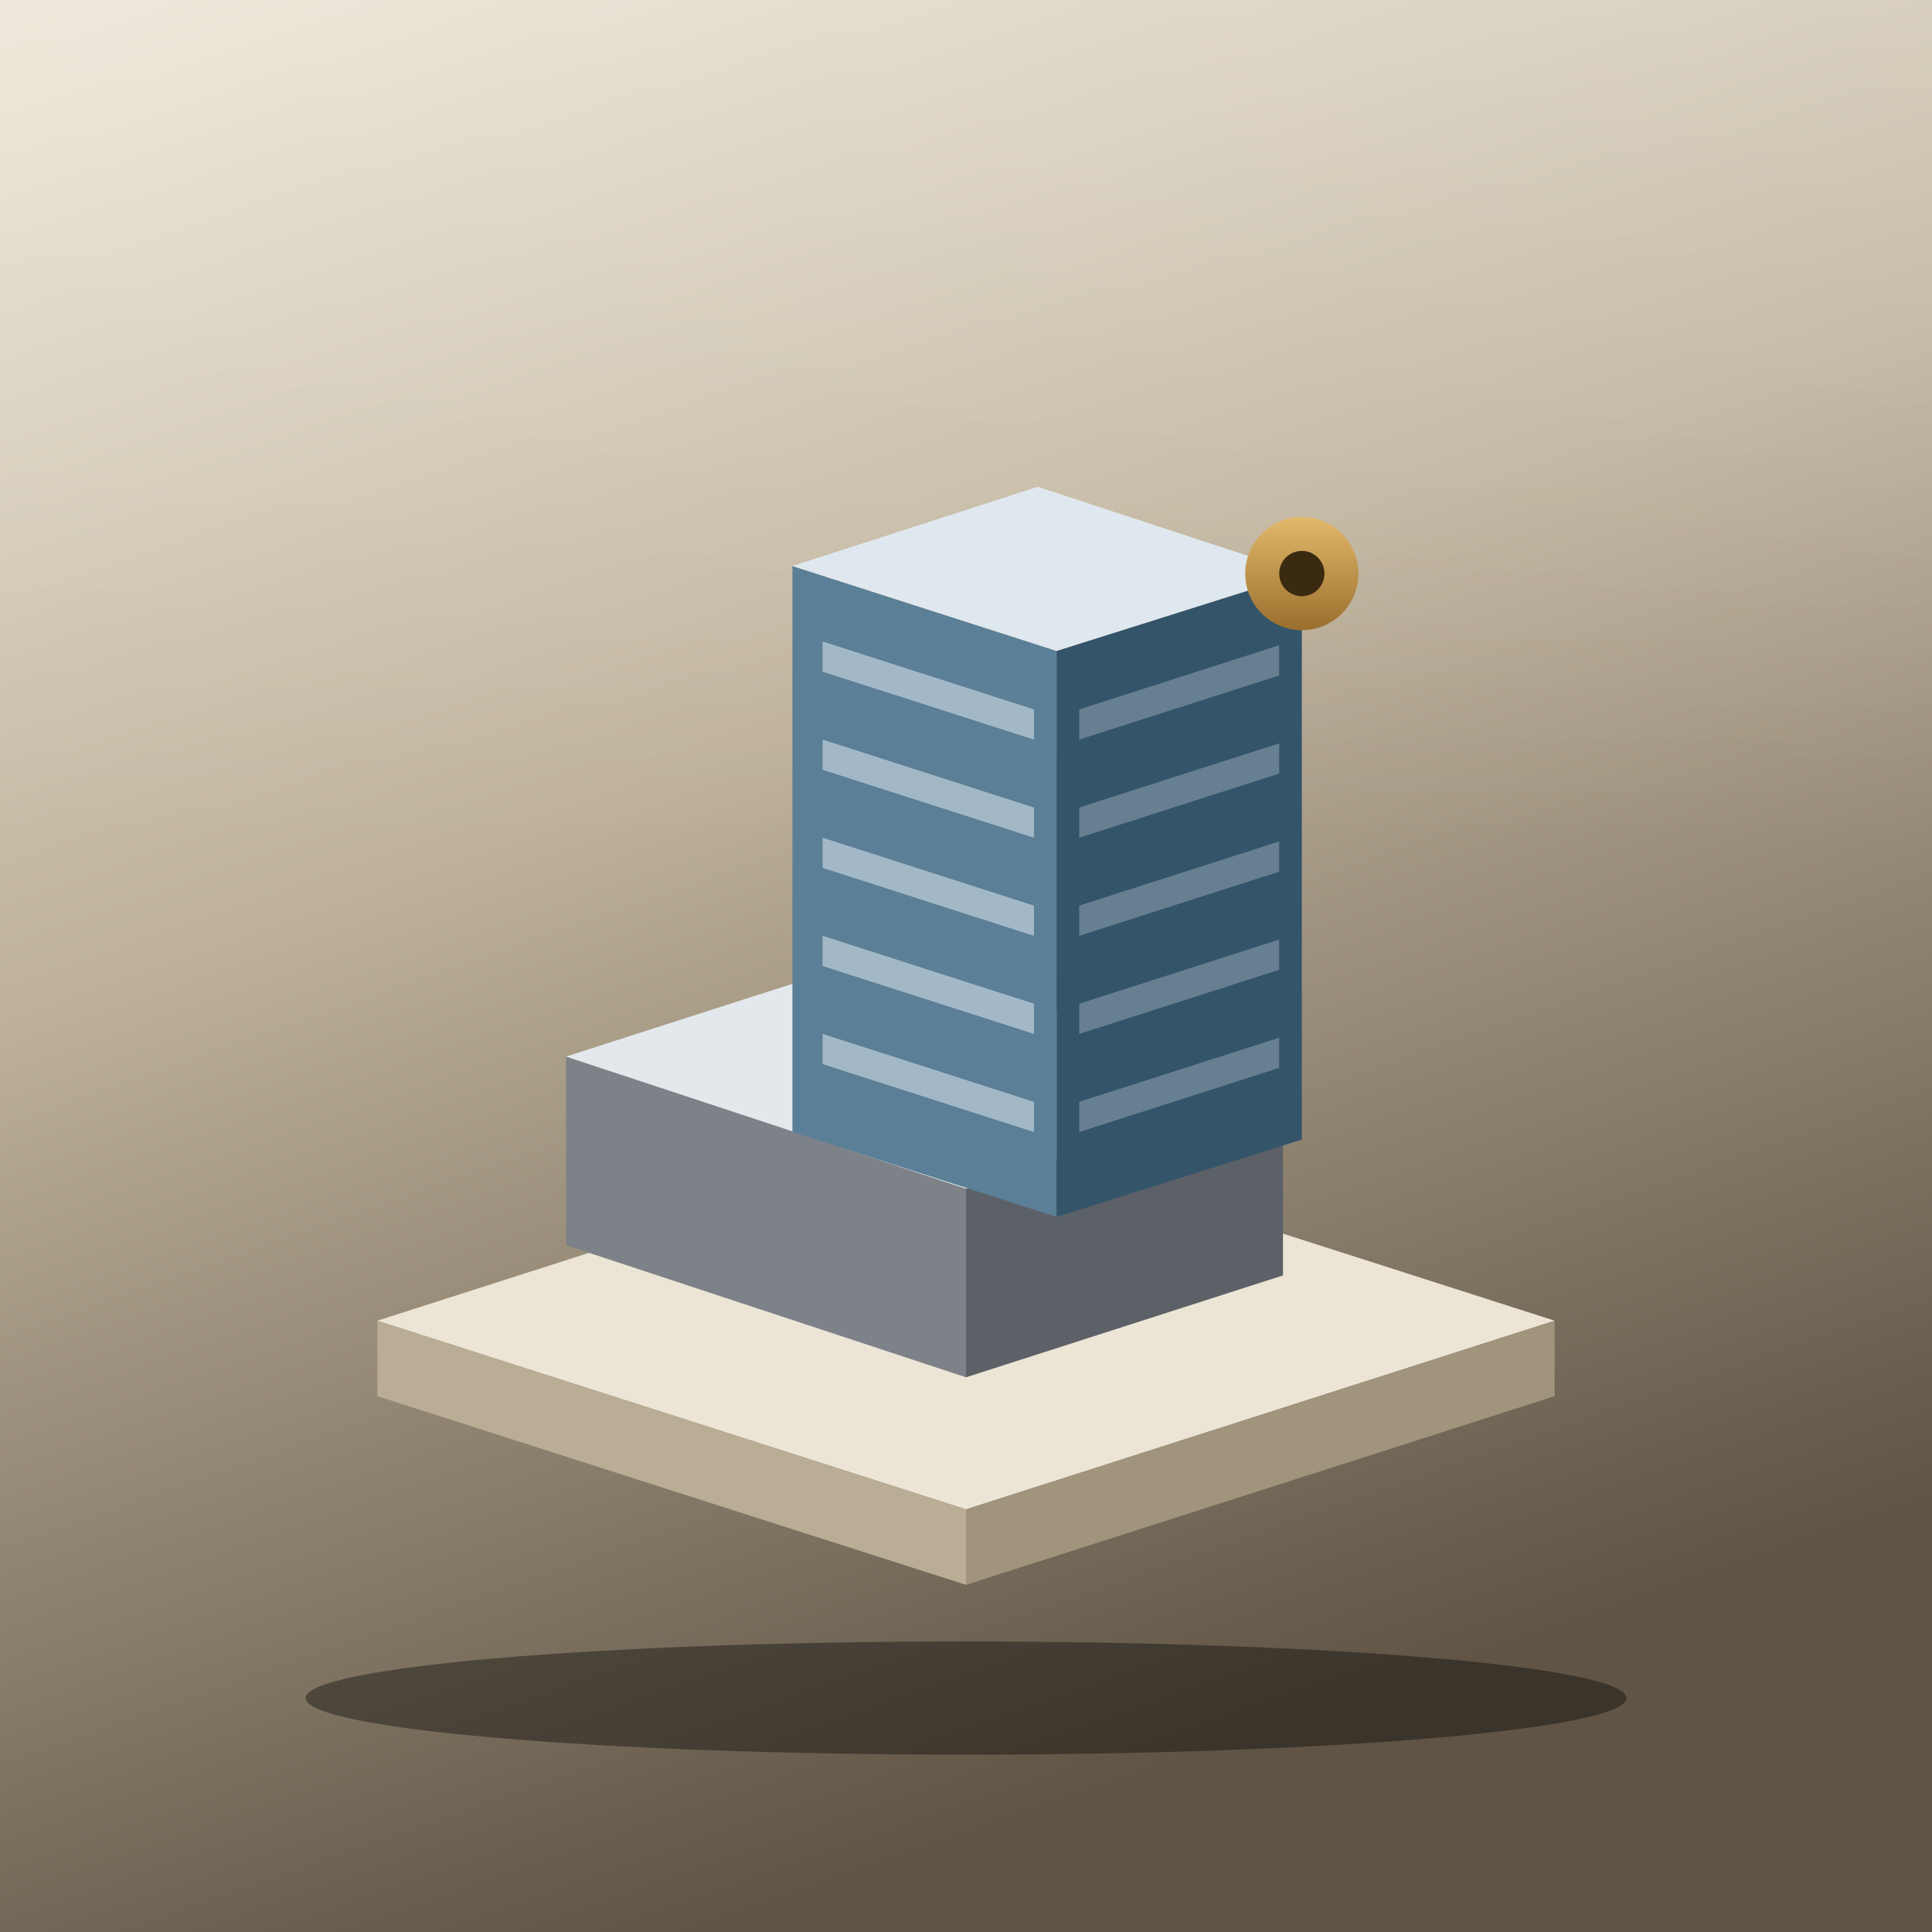
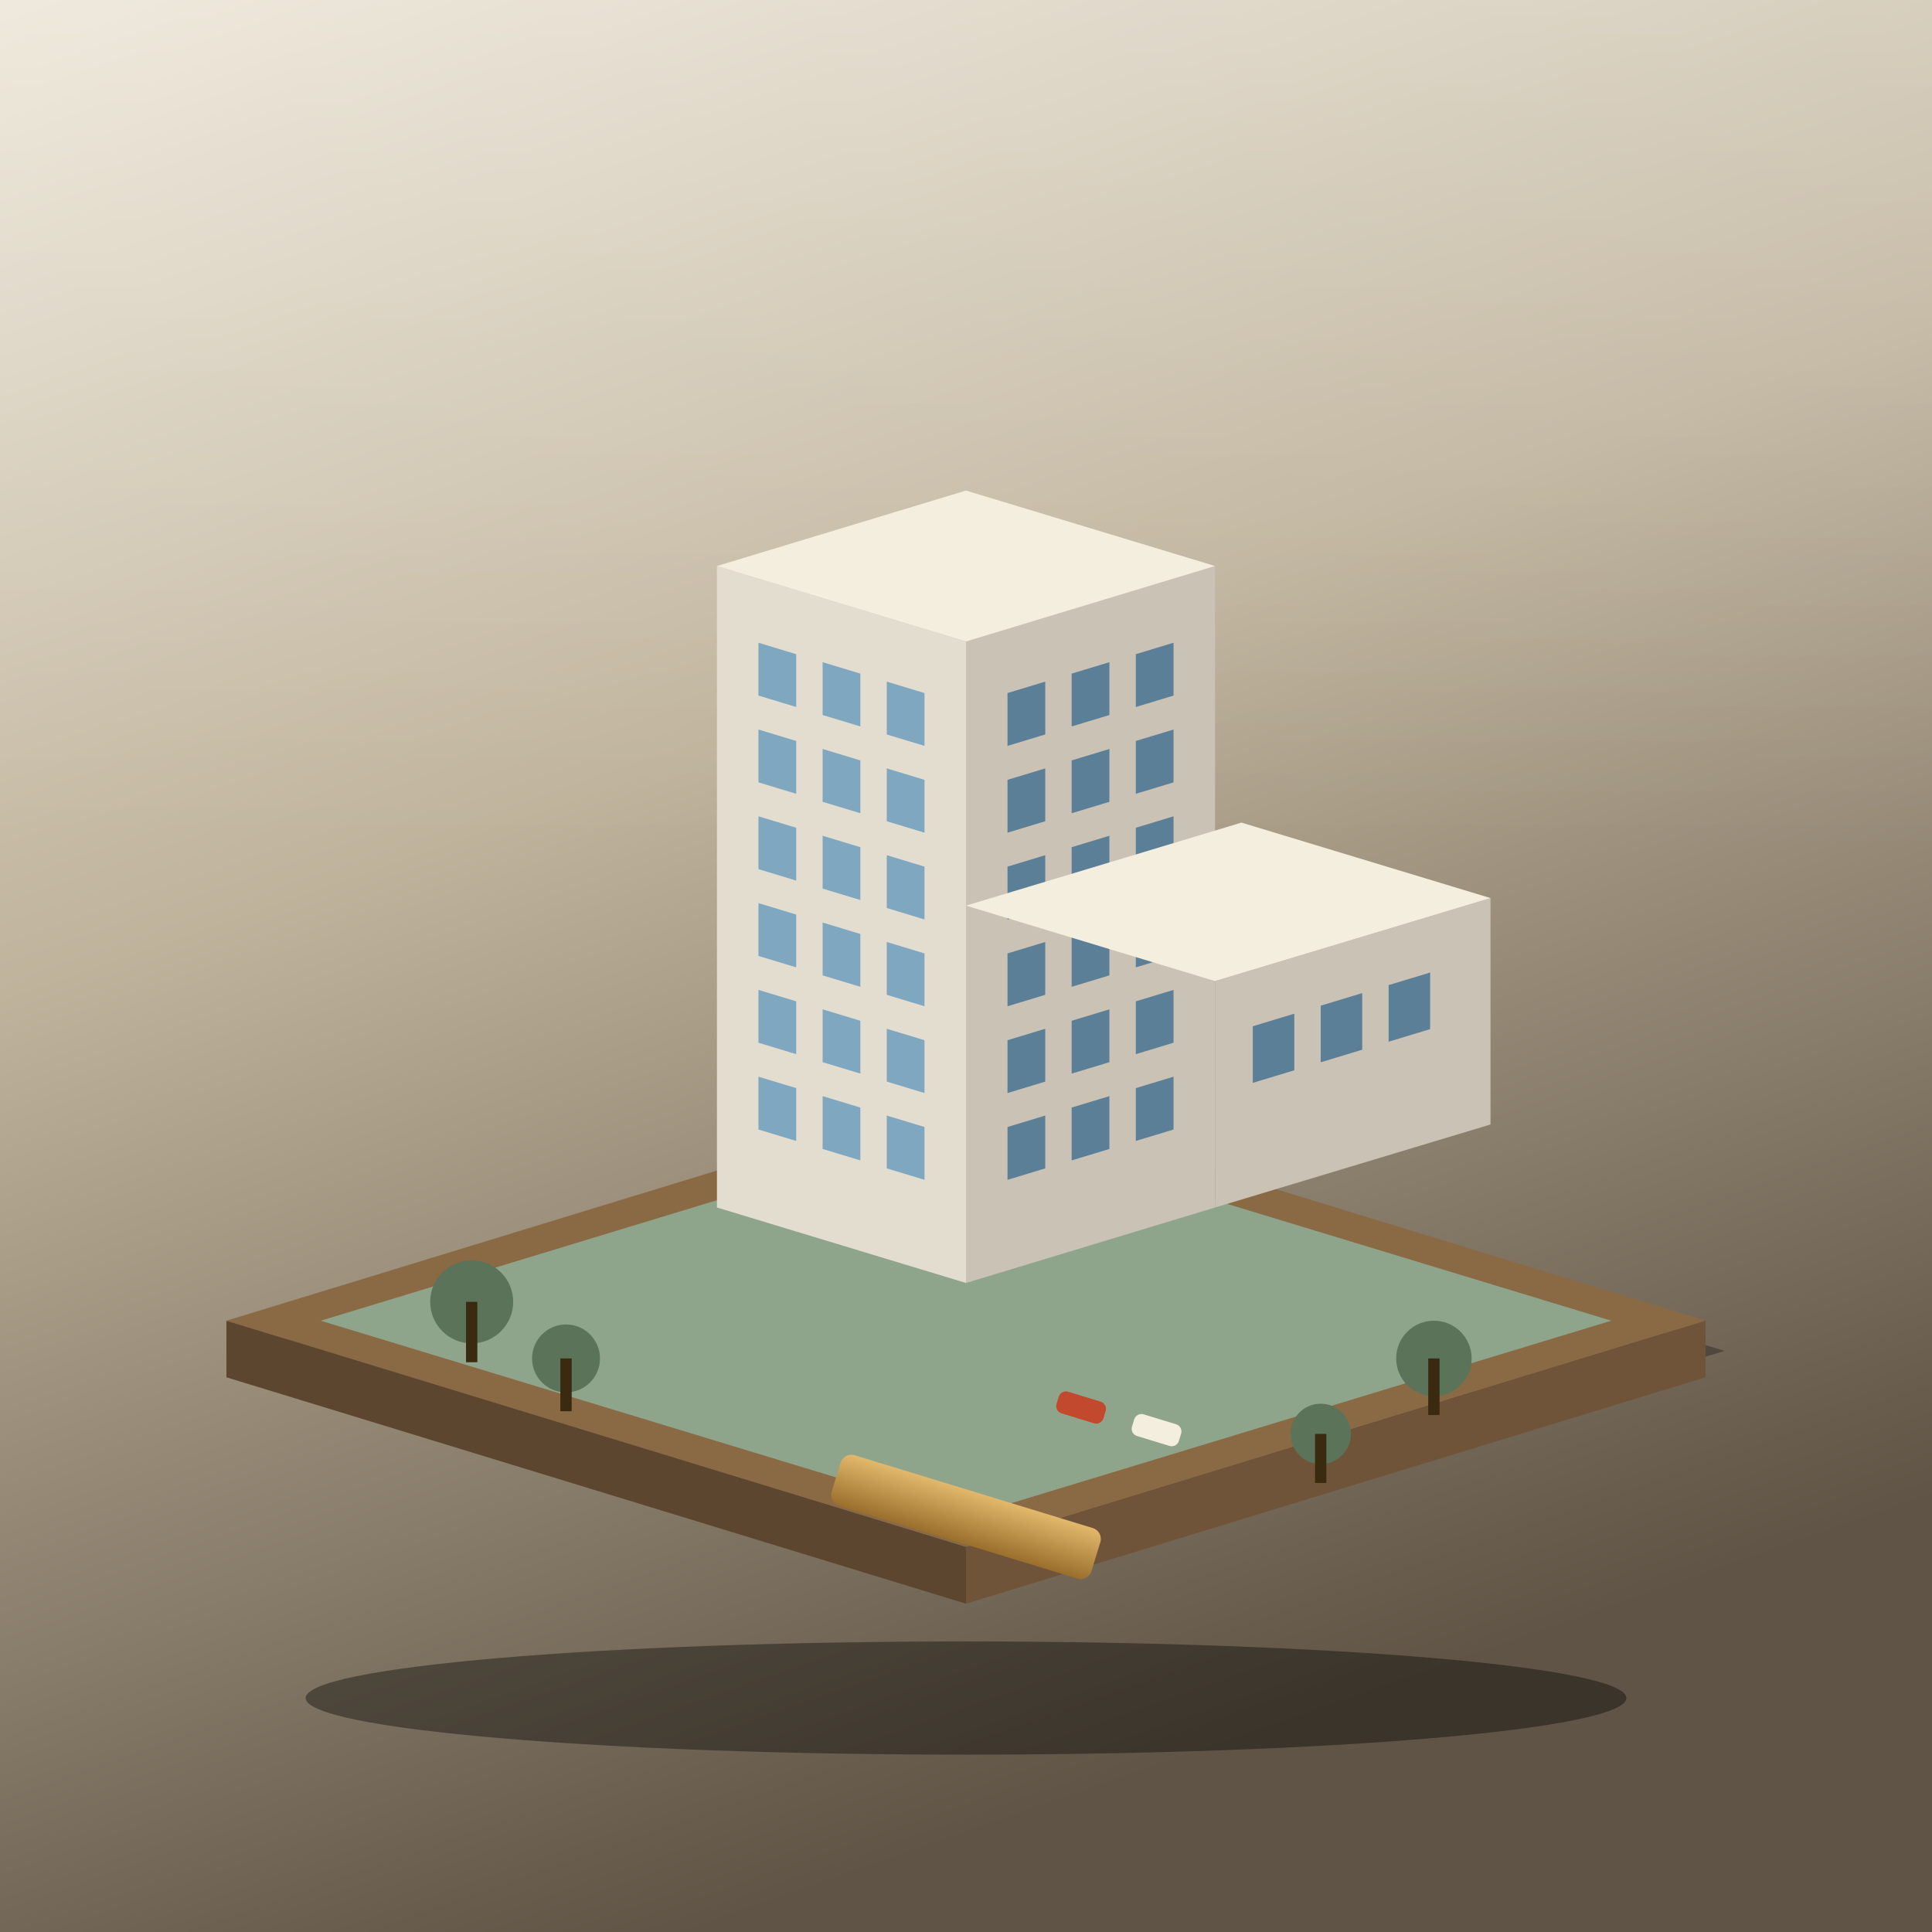
<svg xmlns="http://www.w3.org/2000/svg" viewBox="0 0 1024 1024" width="100%" height="100%">
  <defs>
    <linearGradient id="tile" x1="0" y1="0" x2="0.35" y2="1">
      <stop offset="0%" stop-color="#ece5d6" />
      <stop offset="46%" stop-color="#bfb39c" />
      <stop offset="100%" stop-color="#5f5445" />
    </linearGradient>
    <linearGradient id="glare" x1="0" y1="0" x2="0" y2="1">
      <stop offset="0%" stop-color="#fff" stop-opacity=".20" />
      <stop offset="44%" stop-color="#fff" stop-opacity="0" />
    </linearGradient>
    <linearGradient id="pap" x1="0" y1="0" x2="0.3" y2="1">
      <stop offset="0%" stop-color="#ffffff" />
      <stop offset="100%" stop-color="#ece8dc" />
    </linearGradient>
    <linearGradient id="trace" x1="0" y1="0" x2="0.3" y2="1">
      <stop offset="0%" stop-color="#fbf7ec" />
      <stop offset="100%" stop-color="#e7dfc9" />
    </linearGradient>
    <linearGradient id="brassy" x1="0" y1="0" x2="0" y2="1">
      <stop offset="0%" stop-color="#e2b86c" />
      <stop offset="100%" stop-color="#9a6f2c" />
    </linearGradient>
    <linearGradient id="steel" x1="0" y1="0" x2="0" y2="1">
      <stop offset="0%" stop-color="#e3e8ec" />
      <stop offset="100%" stop-color="#9aa5ad" />
    </linearGradient>
  </defs>
  <rect width="1024" height="1024" fill="url(#tile)" />
  <rect width="1024" height="1024" fill="url(#glare)" />
  <ellipse cx="512" cy="900" rx="350" ry="30" fill="#000" opacity=".38" />
-   <path d="M 200 700 L 512 800 L 824 700 L 512 600 Z" fill="#ece5d6" />
-   <path d="M 200 700 L 512 800 L 512 840 L 200 740 Z" fill="#b9ad95" />
-   <path d="M 512 800 L 824 700 L 824 740 L 512 840 Z" fill="#a0947d" />
-   <path d="M 300 560 L 300 660 L 512 730 L 512 630 Z" fill="#7d8288" />
-   <path d="M 512 630 L 512 730 L 680 676 L 680 576 Z" fill="#5c6167" />
-   <path d="M 300 560 L 512 630 L 680 576 L 468 506 Z" fill="#e3e8ec" />
-   <path d="M 420 300 L 420 600 L 560 645 L 560 345 Z" fill="#5b7f96" />
-   <path d="M 560 345 L 560 645 L 690 604 L 690 304 Z" fill="#34546a" />
-   <path d="M 420 300 L 560 345 L 690 304 L 550 258 Z" fill="#dfe8ee" />
-   <path d="M 436 340 L 548 376 L 548 392 L 436 356 Z" fill="#dfe8ee" opacity=".55" />
-   <path d="M 436 392 L 548 428 L 548 444 L 436 408 Z" fill="#dfe8ee" opacity=".55" />
-   <path d="M 436 444 L 548 480 L 548 496 L 436 460 Z" fill="#dfe8ee" opacity=".55" />
-   <path d="M 436 496 L 548 532 L 548 548 L 436 512 Z" fill="#dfe8ee" opacity=".55" />
-   <path d="M 436 548 L 548 584 L 548 600 L 436 564 Z" fill="#dfe8ee" opacity=".55" />
-   <path d="M 572 376 L 678 342 L 678 358 L 572 392 Z" fill="#dfe8ee" opacity=".3" />
-   <path d="M 572 428 L 678 394 L 678 410 L 572 444 Z" fill="#dfe8ee" opacity=".3" />
-   <path d="M 572 480 L 678 446 L 678 462 L 572 496 Z" fill="#dfe8ee" opacity=".3" />
-   <path d="M 572 532 L 678 498 L 678 514 L 572 548 Z" fill="#dfe8ee" opacity=".3" />
-   <path d="M 572 584 L 678 550 L 678 566 L 572 600 Z" fill="#dfe8ee" opacity=".3" />
-   <circle cx="690" cy="304" r="30" fill="url(#brassy)" />
-   <circle cx="690" cy="304" r="12" fill="#3a2a10" />
+   <path d="M 120 700 L 512 820 L 904 700 L 512 580 Z" fill="#000" opacity=".3" transform="translate(10 16)" />
+   <path d="M 120 700 L 512 820 L 904 700 L 512 580 Z" fill="#8a6a44" />
+   <path d="M 120 700 L 512 820 L 512 850 L 120 730 Z" fill="#5c4630" />
+   <path d="M 904 700 L 512 820 L 512 850 L 904 730 Z" fill="#6f5439" />
+   <path d="M 170 700 L 512 804 L 854 700 L 512 596 Z" fill="#8fa58b" />
+   <path d="M 380 640 L 380 300 L 512 340 L 512 680 Z" fill="#e3ddd0" />
+   <path d="M 512 680 L 512 340 L 644 300 L 644 640 Z" fill="#c9c2b5" />
+   <path d="M 380 300 L 512 260 L 644 300 L 512 340 Z" fill="#f4eede" />
+   <path d="M402 340.666 L422 346.726 L422 374.726 L402 368.666 Z" fill="#7fa7c0" />
+   <path d="M402 386.666 L422 392.726 L422 420.726 L402 414.666 Z" fill="#7fa7c0" />
+   <path d="M402 432.666 L422 438.726 L422 466.726 L402 460.666 Z" fill="#7fa7c0" />
+   <path d="M402 478.666 L422 484.726 L422 512.726 L402 506.666 Z" fill="#7fa7c0" />
+   <path d="M402 524.666 L422 530.726 L422 558.726 L402 552.666 Z" fill="#7fa7c0" />
+   <path d="M402 570.666 L422 576.726 L422 604.726 L402 598.666 Z" fill="#7fa7c0" />
+   <path d="M436 350.968 L456 357.028 L456 385.028 L436 378.968 Z" fill="#7fa7c0" />
+   <path d="M436 396.968 L456 403.028 L456 431.028 L436 424.968 Z" fill="#7fa7c0" />
+   <path d="M436 442.968 L456 449.028 L456 477.028 L436 470.968 Z" fill="#7fa7c0" />
+   <path d="M436 488.968 L456 495.028 L456 523.028 L436 516.968 Z" fill="#7fa7c0" />
+   <path d="M436 534.968 L456 541.028 L456 569.028 L436 562.968 Z" fill="#7fa7c0" />
+   <path d="M436 580.968 L456 587.028 L456 615.028 L436 608.968 Z" fill="#7fa7c0" />
+   <path d="M470 361.27 L490 367.33 L490 395.33 L470 389.27 Z" fill="#7fa7c0" />
+   <path d="M470 407.27 L490 413.33 L490 441.33 L470 435.27 Z" fill="#7fa7c0" />
+   <path d="M470 453.27 L490 459.33 L490 487.33 L470 481.27 Z" fill="#7fa7c0" />
+   <path d="M470 499.27 L490 505.33 L490 533.33 L470 527.27 Z" fill="#7fa7c0" />
+   <path d="M470 545.27 L490 551.33 L490 579.33 L470 573.27 Z" fill="#7fa7c0" />
+   <path d="M470 591.27 L490 597.33 L490 625.33 L470 619.27 Z" fill="#7fa7c0" />
+   <path d="M534 367.334 L554 361.274 L554 389.274 L534 395.334 Z" fill="#5b7f96" />
+   <path d="M534 413.334 L554 407.274 L554 435.274 L534 441.334 Z" fill="#5b7f96" />
+   <path d="M534 459.334 L554 453.274 L554 481.274 L534 487.334 Z" fill="#5b7f96" />
+   <path d="M534 505.334 L554 499.274 L554 527.274 L534 533.334 Z" fill="#5b7f96" />
+   <path d="M534 551.334 L554 545.274 L554 573.274 L534 579.334 Z" fill="#5b7f96" />
+   <path d="M534 597.334 L554 591.274 L554 619.274 L534 625.334 Z" fill="#5b7f96" />
+   <path d="M568 357.032 L588 350.972 L588 378.972 L568 385.032 Z" fill="#5b7f96" />
+   <path d="M568 403.032 L588 396.972 L588 424.972 L568 431.032 Z" fill="#5b7f96" />
+   <path d="M568 449.032 L588 442.972 L588 470.972 L568 477.032 Z" fill="#5b7f96" />
+   <path d="M568 495.032 L588 488.972 L588 516.972 L568 523.032 Z" fill="#5b7f96" />
+   <path d="M568 541.032 L588 534.972 L588 562.972 L568 569.032 Z" fill="#5b7f96" />
+   <path d="M568 587.032 L588 580.972 L588 608.972 L568 615.032 Z" fill="#5b7f96" />
+   <path d="M602 346.73 L622 340.67 L622 368.67 L602 374.73 Z" fill="#5b7f96" />
+   <path d="M602 392.73 L622 386.67 L622 414.67 L602 420.73 Z" fill="#5b7f96" />
+   <path d="M602 438.73 L622 432.67 L622 460.67 L602 466.73 Z" fill="#5b7f96" />
+   <path d="M602 484.73 L622 478.67 L622 506.67 L602 512.73 Z" fill="#5b7f96" />
+   <path d="M602 530.73 L622 524.67 L622 552.67 L602 558.73 Z" fill="#5b7f96" />
+   <path d="M602 576.73 L622 570.67 L622 598.67 L602 604.73 Z" fill="#5b7f96" />
+   <path d="M 644 640 L 644 520 L 790 476 L 790 596 Z" fill="#c9c2b5" />
+   <path d="M 644 520 L 512 480 L 658 436 L 790 476 Z" fill="#f4eede" />
+   <path d="M664 543.94 L686 537.274 L686 567.274 L664 573.94 Z" fill="#5b7f96" />
+   <path d="M700 533.032 L722 526.366 L722 556.366 L700 563.032 Z" fill="#5b7f96" />
+   <path d="M736 522.124 L758 515.458 L758 545.458 L736 552.124 Z" fill="#5b7f96" />
+   <circle cx="250" cy="690" r="22" fill="#5b7358" />
+   <rect x="247" y="690" width="6" height="32" fill="#3a2a10" />
+   <circle cx="300" cy="720" r="18" fill="#5b7358" />
+   <rect x="297" y="720" width="6" height="28" fill="#3a2a10" />
+   <circle cx="760" cy="720" r="20" fill="#5b7358" />
+   <rect x="757" y="720" width="6" height="30" fill="#3a2a10" />
+   <circle cx="700" cy="760" r="16" fill="#5b7358" />
+   <rect x="697" y="760" width="6" height="26" fill="#3a2a10" />
+   <rect x="560" y="740" width="26" height="12" rx="4" fill="#c2482e" transform="rotate(17 573 746)" />
+   <rect x="600" y="752" width="26" height="12" rx="4" fill="#f4eede" transform="rotate(17 613 758)" />
+   <rect x="440" y="790" width="144" height="28" rx="6" fill="url(#brassy)" transform="rotate(17 512 804)" />
</svg>
